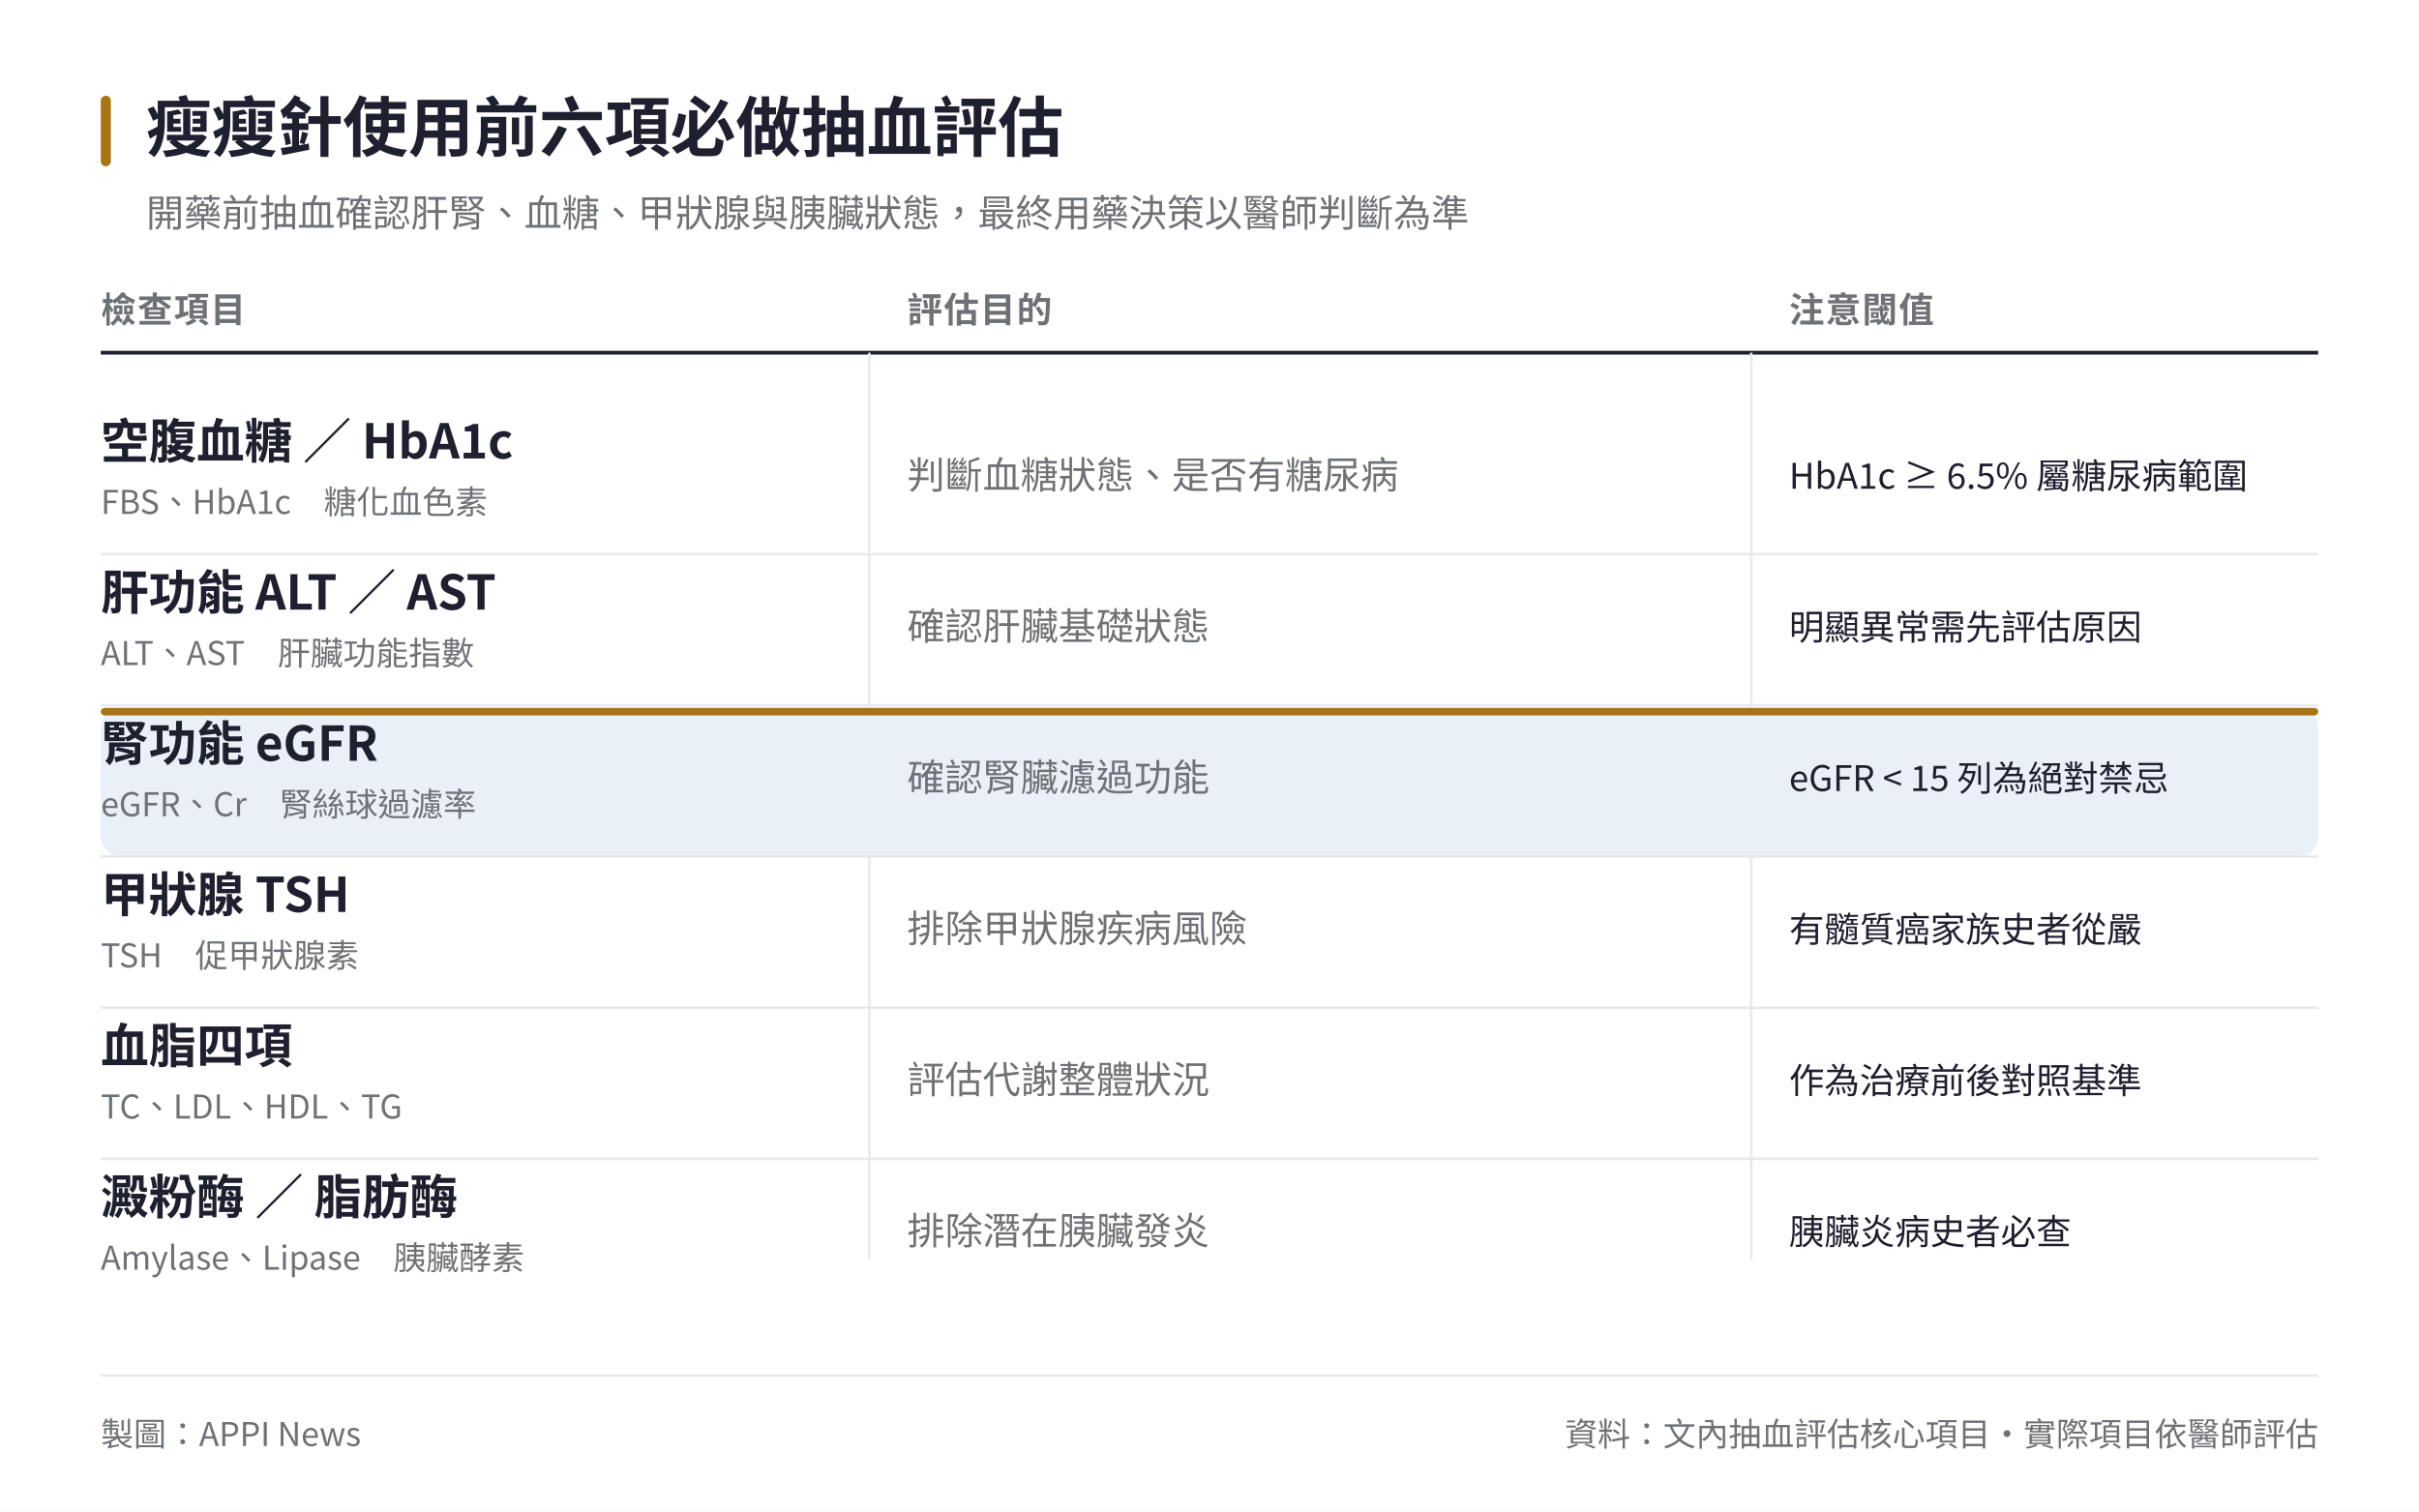
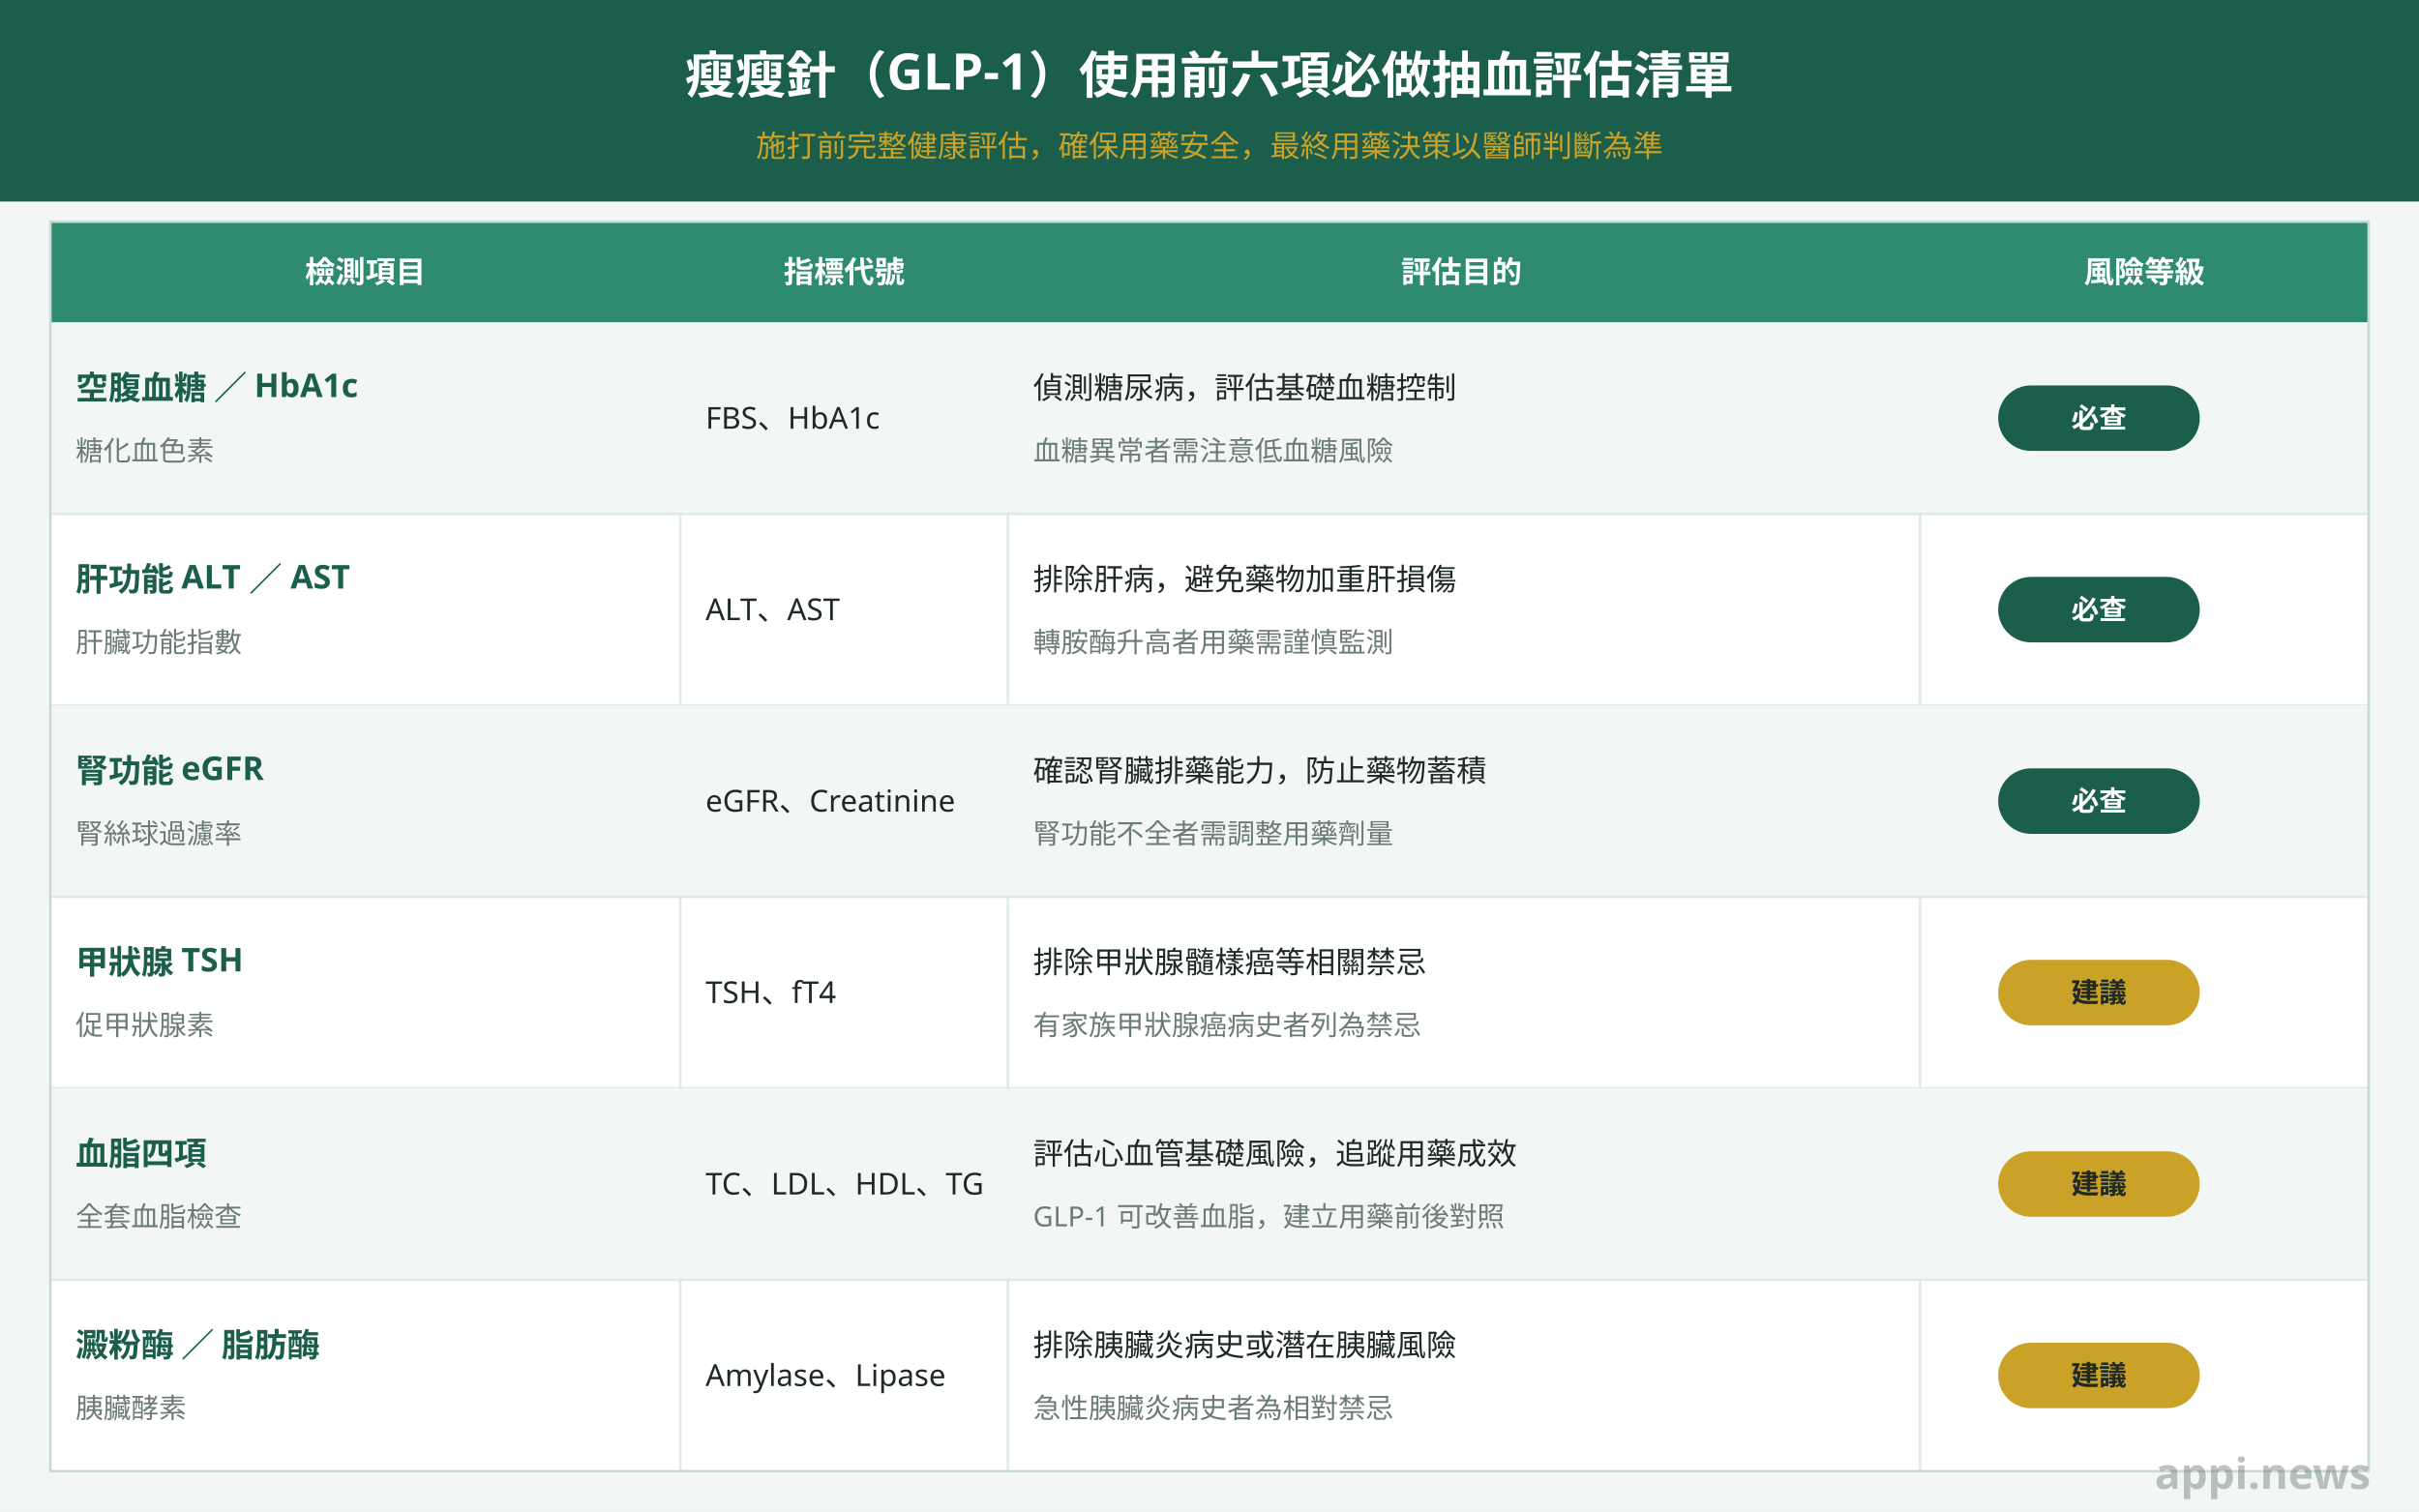
- <svg xmlns="http://www.w3.org/2000/svg" viewBox="0 0 960 600" width="960" height="600" role="img" aria-label="瘦瘦針使用前六項必做抽血評估：空腹血糖與HbA1c、肝功能ALT/AST、腎功能eGFR、甲狀腺TSH、血脂四項、澱粉酶與脂肪酶，各項列出評估目的與注意閾值">
+ <svg xmlns="http://www.w3.org/2000/svg" viewBox="0 0 960 600" width="960" height="600">
  <style>
- text{font-family:'Noto Sans TC','PingFang TC','Microsoft JhengHei','Noto Sans CJK TC','Heiti TC',sans-serif;}
- .title{font-size:26px;font-weight:700;fill:#1e2030;}
- .deck{font-size:15px;fill:#6e7276;}
- .head{font-size:14px;font-weight:700;fill:#6e7276;letter-spacing:.5px;}
- .item{font-size:19px;font-weight:700;fill:#1e2030;}
- .code{font-size:13px;fill:#6e7276;}
- .purpose{font-size:15px;fill:#6e7276;}
- .thresh{font-size:14px;fill:#1e2030;}
- .foot{font-size:13px;fill:#6e7276;}
+ text{font-family:'Noto Sans TC',sans-serif;dominant-baseline:middle}
+ .T{font-size:20px;font-weight:700;fill:#FFFFFF}
+ .S{font-size:12px;fill:#C9A227}
+ .H{font-size:12px;font-weight:700;fill:#FFFFFF}
+ .N{font-size:13px;font-weight:700;fill:#1B5E4B}
+ .C{font-size:11px;fill:#6B7B77}
+ .P{font-size:12px;fill:#1F2A28}
+ .B{font-size:11px;font-weight:700}
</style>
-   <rect width="960" height="600" fill="#ffffff" />
-   <rect x="40" y="38" width="4" height="28" rx="2" fill="#a87515" />
-   <text x="58" y="60" class="title">瘦瘦針使用前六項必做抽血評估</text>
-   <text x="58" y="90" class="deck">開藥前抽血確認肝腎、血糖、甲狀腺與胰臟狀態，最終用藥決策以醫師判斷為準</text>
-   <text x="40" y="128" class="head">檢查項目</text>
-   <text x="360" y="128" class="head">評估目的</text>
-   <text x="710" y="128" class="head">注意閾值</text>
-   <line x1="40" y1="140" x2="920" y2="140" stroke="#1e2030" stroke-width="1.5" />
-   <line x1="345" y1="140" x2="345" y2="500" stroke="#e8e9ed" stroke-width="1" />
-   <line x1="695" y1="140" x2="695" y2="500" stroke="#e8e9ed" stroke-width="1" />
-   <rect x="40" y="281" width="880" height="59" rx="8" fill="#eaf0f8" />
-   <rect x="40" y="281" width="880" height="3" rx="1.5" fill="#a87515" />
-   <text x="40" y="182" class="item">空腹血糖 ／ HbA1c</text>
-   <text x="40" y="204" class="code">FBS、HbA1c　糖化血色素</text>
-   <text x="360" y="194" class="purpose">判斷血糖狀態、是否有糖尿病</text>
-   <text x="710" y="194" class="thresh">HbA1c ≥ 6.5% 屬糖尿病範圍</text>
-   <line x1="40" y1="220" x2="920" y2="220" stroke="#e8e9ed" stroke-width="1" />
-   <text x="40" y="242" class="item">肝功能 ALT ／ AST</text>
-   <text x="40" y="264" class="code">ALT、AST　肝臟功能指數</text>
-   <text x="360" y="254" class="purpose">確認肝臟基礎狀態</text>
-   <text x="710" y="254" class="thresh">明顯異常需先評估原因</text>
-   <line x1="40" y1="280" x2="920" y2="280" stroke="#e8e9ed" stroke-width="1" />
-   <text x="40" y="302" class="item">腎功能 eGFR</text>
-   <text x="40" y="324" class="code">eGFR、Cr　腎絲球過濾率</text>
-   <text x="360" y="314" class="purpose">確認腎臟濾過功能</text>
-   <text x="710" y="314" class="thresh">eGFR &lt; 15 列為絕對禁忌</text>
-   <line x1="40" y1="340" x2="920" y2="340" stroke="#e8e9ed" stroke-width="1" />
-   <text x="40" y="362" class="item">甲狀腺 TSH</text>
-   <text x="40" y="384" class="code">TSH　促甲狀腺素</text>
-   <text x="360" y="374" class="purpose">排除甲狀腺疾病風險</text>
-   <text x="710" y="374" class="thresh">有髓質癌家族史者從嚴</text>
-   <line x1="40" y1="400" x2="920" y2="400" stroke="#e8e9ed" stroke-width="1" />
-   <text x="40" y="422" class="item">血脂四項</text>
-   <text x="40" y="444" class="code">TC、LDL、HDL、TG</text>
-   <text x="360" y="434" class="purpose">評估代謝整體狀況</text>
-   <text x="710" y="434" class="thresh">作為治療前後對照基準</text>
-   <line x1="40" y1="460" x2="920" y2="460" stroke="#e8e9ed" stroke-width="1" />
-   <text x="40" y="482" class="item">澱粉酶 ／ 脂肪酶</text>
-   <text x="40" y="504" class="code">Amylase、Lipase　胰臟酵素</text>
-   <text x="360" y="494" class="purpose">排除潛在胰臟發炎</text>
-   <text x="710" y="494" class="thresh">胰臟炎病史者必查</text>
-   <line x1="40" y1="546" x2="920" y2="546" stroke="#e8e9ed" stroke-width="1" />
-   <text x="40" y="574" class="foot">製圖：APPI News</text>
-   <text x="920" y="574" text-anchor="end" class="foot">資料：文內抽血評估核心項目・實際項目依醫師評估</text>
+   <rect width="960" height="600" fill="#F2F7F5" />
+   <rect width="960" height="80" fill="#1B5E4B" />
+   <text x="480" y="30" class="T" text-anchor="middle">瘦瘦針（GLP-1）使用前六項必做抽血評估清單</text>
+   <text x="480" y="58" class="S" text-anchor="middle">施打前完整健康評估，確保用藥安全，最終用藥決策以醫師判斷為準</text>
+   <rect x="20" y="88" width="920" height="496" fill="#FFFFFF" />
+   <rect x="20" y="88" width="920" height="40" fill="#2E8B6F" />
+   <text x="145" y="108" class="H" text-anchor="middle">檢測項目</text>
+   <text x="335" y="108" class="H" text-anchor="middle">指標代號</text>
+   <text x="580" y="108" class="H" text-anchor="middle">評估目的</text>
+   <text x="851" y="108" class="H" text-anchor="middle">風險等級</text>
+   <line x1="270" y1="128" x2="270" y2="584" stroke="#E0EBE7" stroke-width="1" />
+   <line x1="400" y1="128" x2="400" y2="584" stroke="#E0EBE7" stroke-width="1" />
+   <line x1="762" y1="128" x2="762" y2="584" stroke="#E0EBE7" stroke-width="1" />
+   <rect x="20" y="128" width="920" height="76" fill="#F2F7F5" />
+   <text x="30" y="154" class="N">空腹血糖 ／ HbA1c</text>
+   <text x="30" y="179" class="C">糖化血色素</text>
+   <text x="280" y="166" class="P">FBS、HbA1c</text>
+   <text x="410" y="154" class="P">偵測糖尿病，評估基礎血糖控制</text>
+   <text x="410" y="179" class="C">血糖異常者需注意低血糖風險</text>
+   <rect x="793" y="153" width="80" height="26" fill="#1B5E4B" rx="13" />
+   <text x="833" y="166" class="B" fill="#FFFFFF" text-anchor="middle">必查</text>
+   <line x1="20" y1="204" x2="940" y2="204" stroke="#E0EBE7" stroke-width="1" />
+   <text x="30" y="230" class="N">肝功能 ALT ／ AST</text>
+   <text x="30" y="255" class="C">肝臟功能指數</text>
+   <text x="280" y="242" class="P">ALT、AST</text>
+   <text x="410" y="230" class="P">排除肝病，避免藥物加重肝損傷</text>
+   <text x="410" y="255" class="C">轉胺酶升高者用藥需謹慎監測</text>
+   <rect x="793" y="229" width="80" height="26" fill="#1B5E4B" rx="13" />
+   <text x="833" y="242" class="B" fill="#FFFFFF" text-anchor="middle">必查</text>
+   <line x1="20" y1="280" x2="940" y2="280" stroke="#E0EBE7" stroke-width="1" />
+   <rect x="20" y="280" width="920" height="76" fill="#F2F7F5" />
+   <text x="30" y="306" class="N">腎功能 eGFR</text>
+   <text x="30" y="331" class="C">腎絲球過濾率</text>
+   <text x="280" y="318" class="P">eGFR、Creatinine</text>
+   <text x="410" y="306" class="P">確認腎臟排藥能力，防止藥物蓄積</text>
+   <text x="410" y="331" class="C">腎功能不全者需調整用藥劑量</text>
+   <rect x="793" y="305" width="80" height="26" fill="#1B5E4B" rx="13" />
+   <text x="833" y="318" class="B" fill="#FFFFFF" text-anchor="middle">必查</text>
+   <line x1="20" y1="356" x2="940" y2="356" stroke="#E0EBE7" stroke-width="1" />
+   <text x="30" y="382" class="N">甲狀腺 TSH</text>
+   <text x="30" y="407" class="C">促甲狀腺素</text>
+   <text x="280" y="394" class="P">TSH、fT4</text>
+   <text x="410" y="382" class="P">排除甲狀腺髓樣癌等相關禁忌</text>
+   <text x="410" y="407" class="C">有家族甲狀腺癌病史者列為禁忌</text>
+   <rect x="793" y="381" width="80" height="26" fill="#C9A227" rx="13" />
+   <text x="833" y="394" class="B" fill="#1F2A28" text-anchor="middle">建議</text>
+   <line x1="20" y1="432" x2="940" y2="432" stroke="#E0EBE7" stroke-width="1" />
+   <rect x="20" y="432" width="920" height="76" fill="#F2F7F5" />
+   <text x="30" y="458" class="N">血脂四項</text>
+   <text x="30" y="483" class="C">全套血脂檢查</text>
+   <text x="280" y="470" class="P">TC、LDL、HDL、TG</text>
+   <text x="410" y="458" class="P">評估心血管基礎風險，追蹤用藥成效</text>
+   <text x="410" y="483" class="C">GLP-1 可改善血脂，建立用藥前後對照</text>
+   <rect x="793" y="457" width="80" height="26" fill="#C9A227" rx="13" />
+   <text x="833" y="470" class="B" fill="#1F2A28" text-anchor="middle">建議</text>
+   <line x1="20" y1="508" x2="940" y2="508" stroke="#E0EBE7" stroke-width="1" />
+   <text x="30" y="534" class="N">澱粉酶 ／ 脂肪酶</text>
+   <text x="30" y="559" class="C">胰臟酵素</text>
+   <text x="280" y="546" class="P">Amylase、Lipase</text>
+   <text x="410" y="534" class="P">排除胰臟炎病史或潛在胰臟風險</text>
+   <text x="410" y="559" class="C">急性胰臟炎病史者為相對禁忌</text>
+   <rect x="793" y="533" width="80" height="26" fill="#C9A227" rx="13" />
+   <text x="833" y="546" class="B" fill="#1F2A28" text-anchor="middle">建議</text>
+   <rect x="20" y="88" width="920" height="496" fill="none" stroke="#C8DAD5" stroke-width="1" />
+   <text x="940.8" y="585" text-anchor="end" font-family="sans-serif" font-size="17" fill="#6B7B77" fill-opacity="0.45" font-weight="600">appi.news</text>
</svg>
